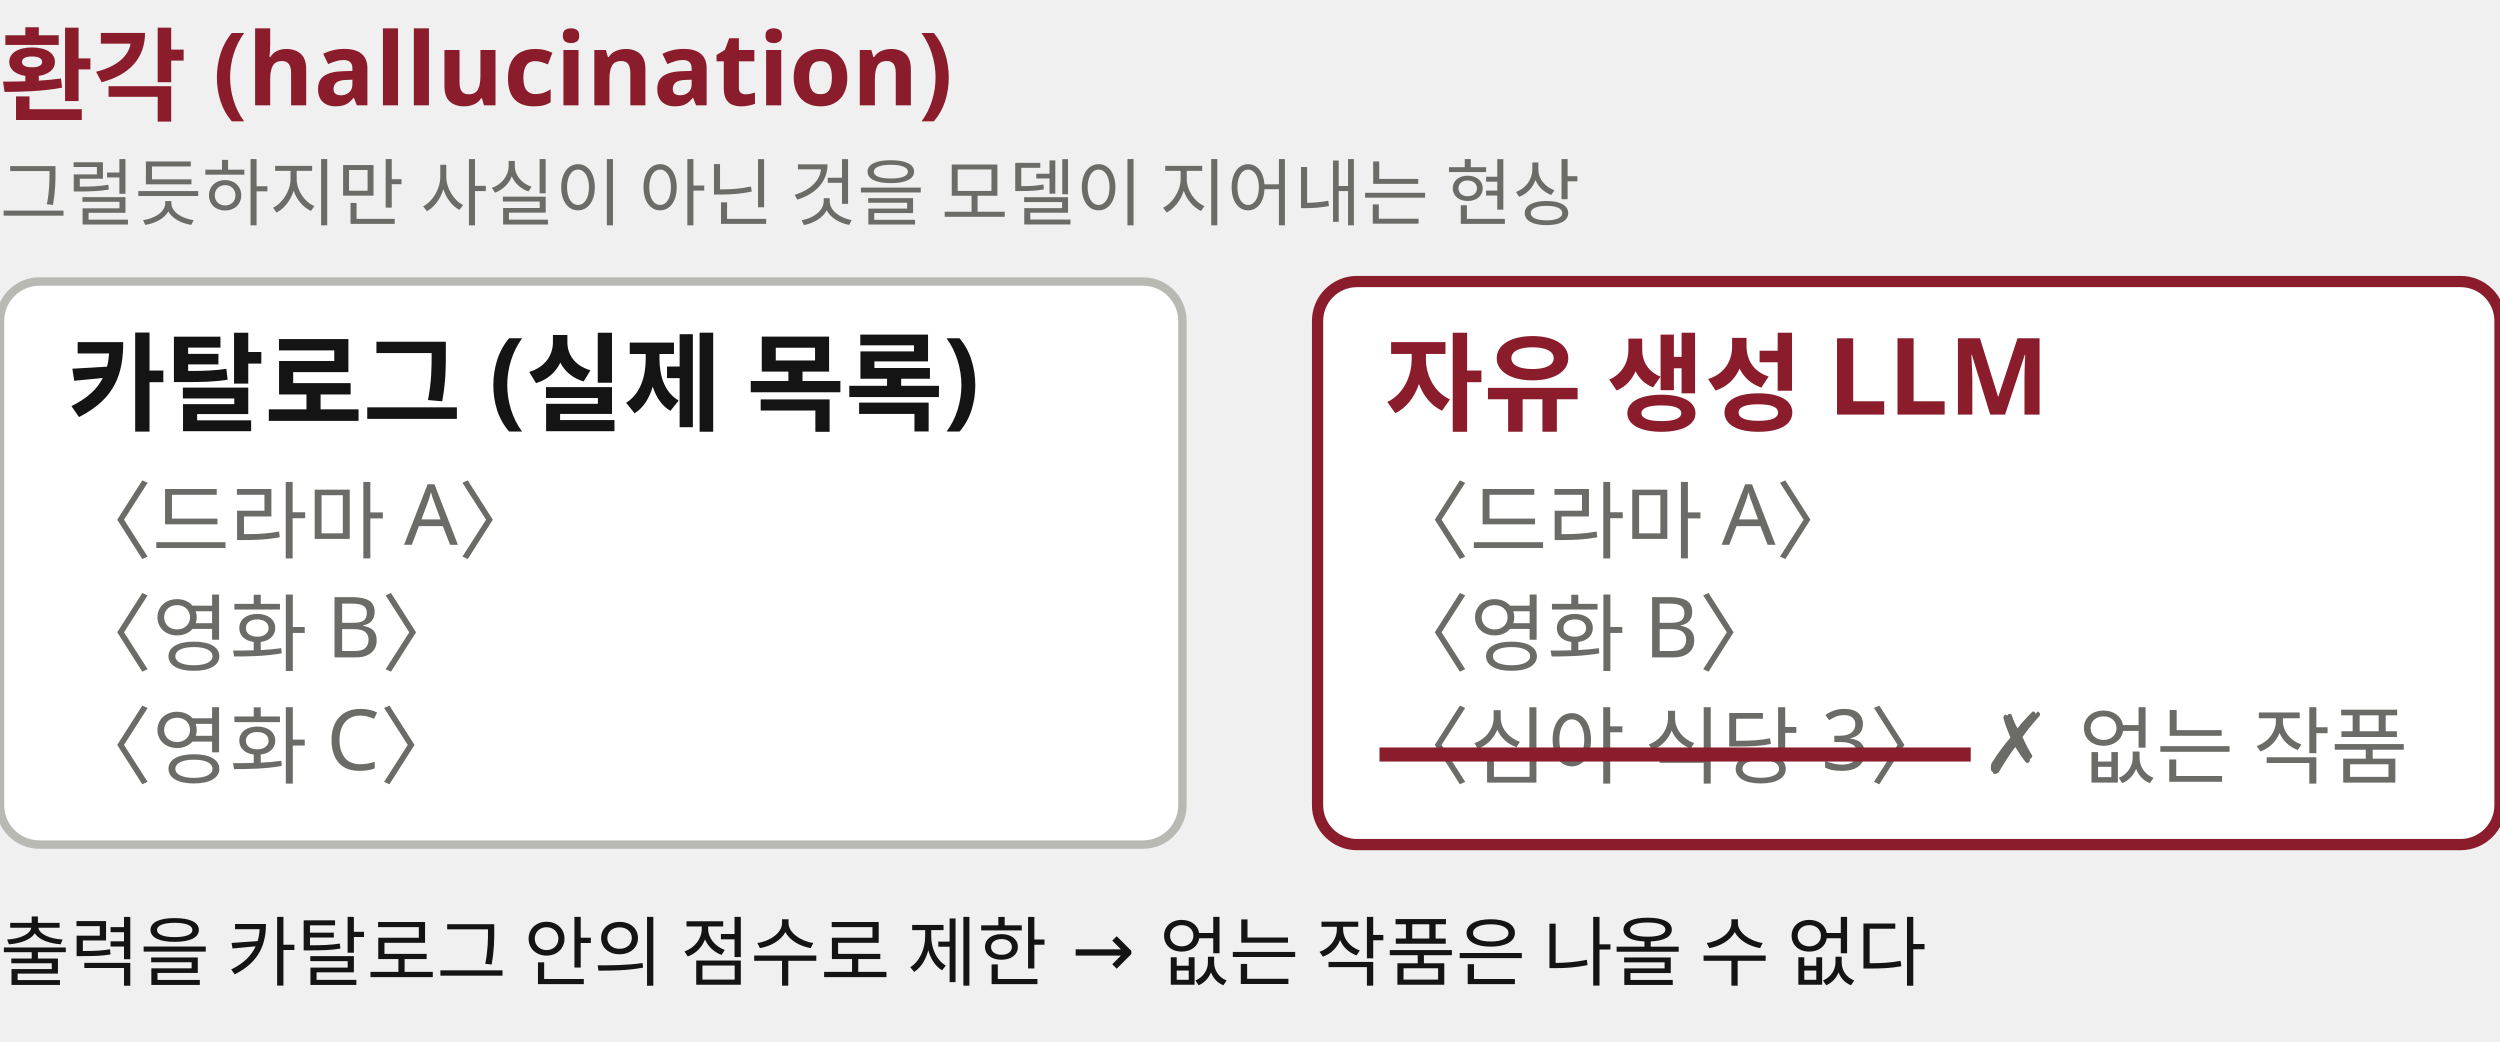
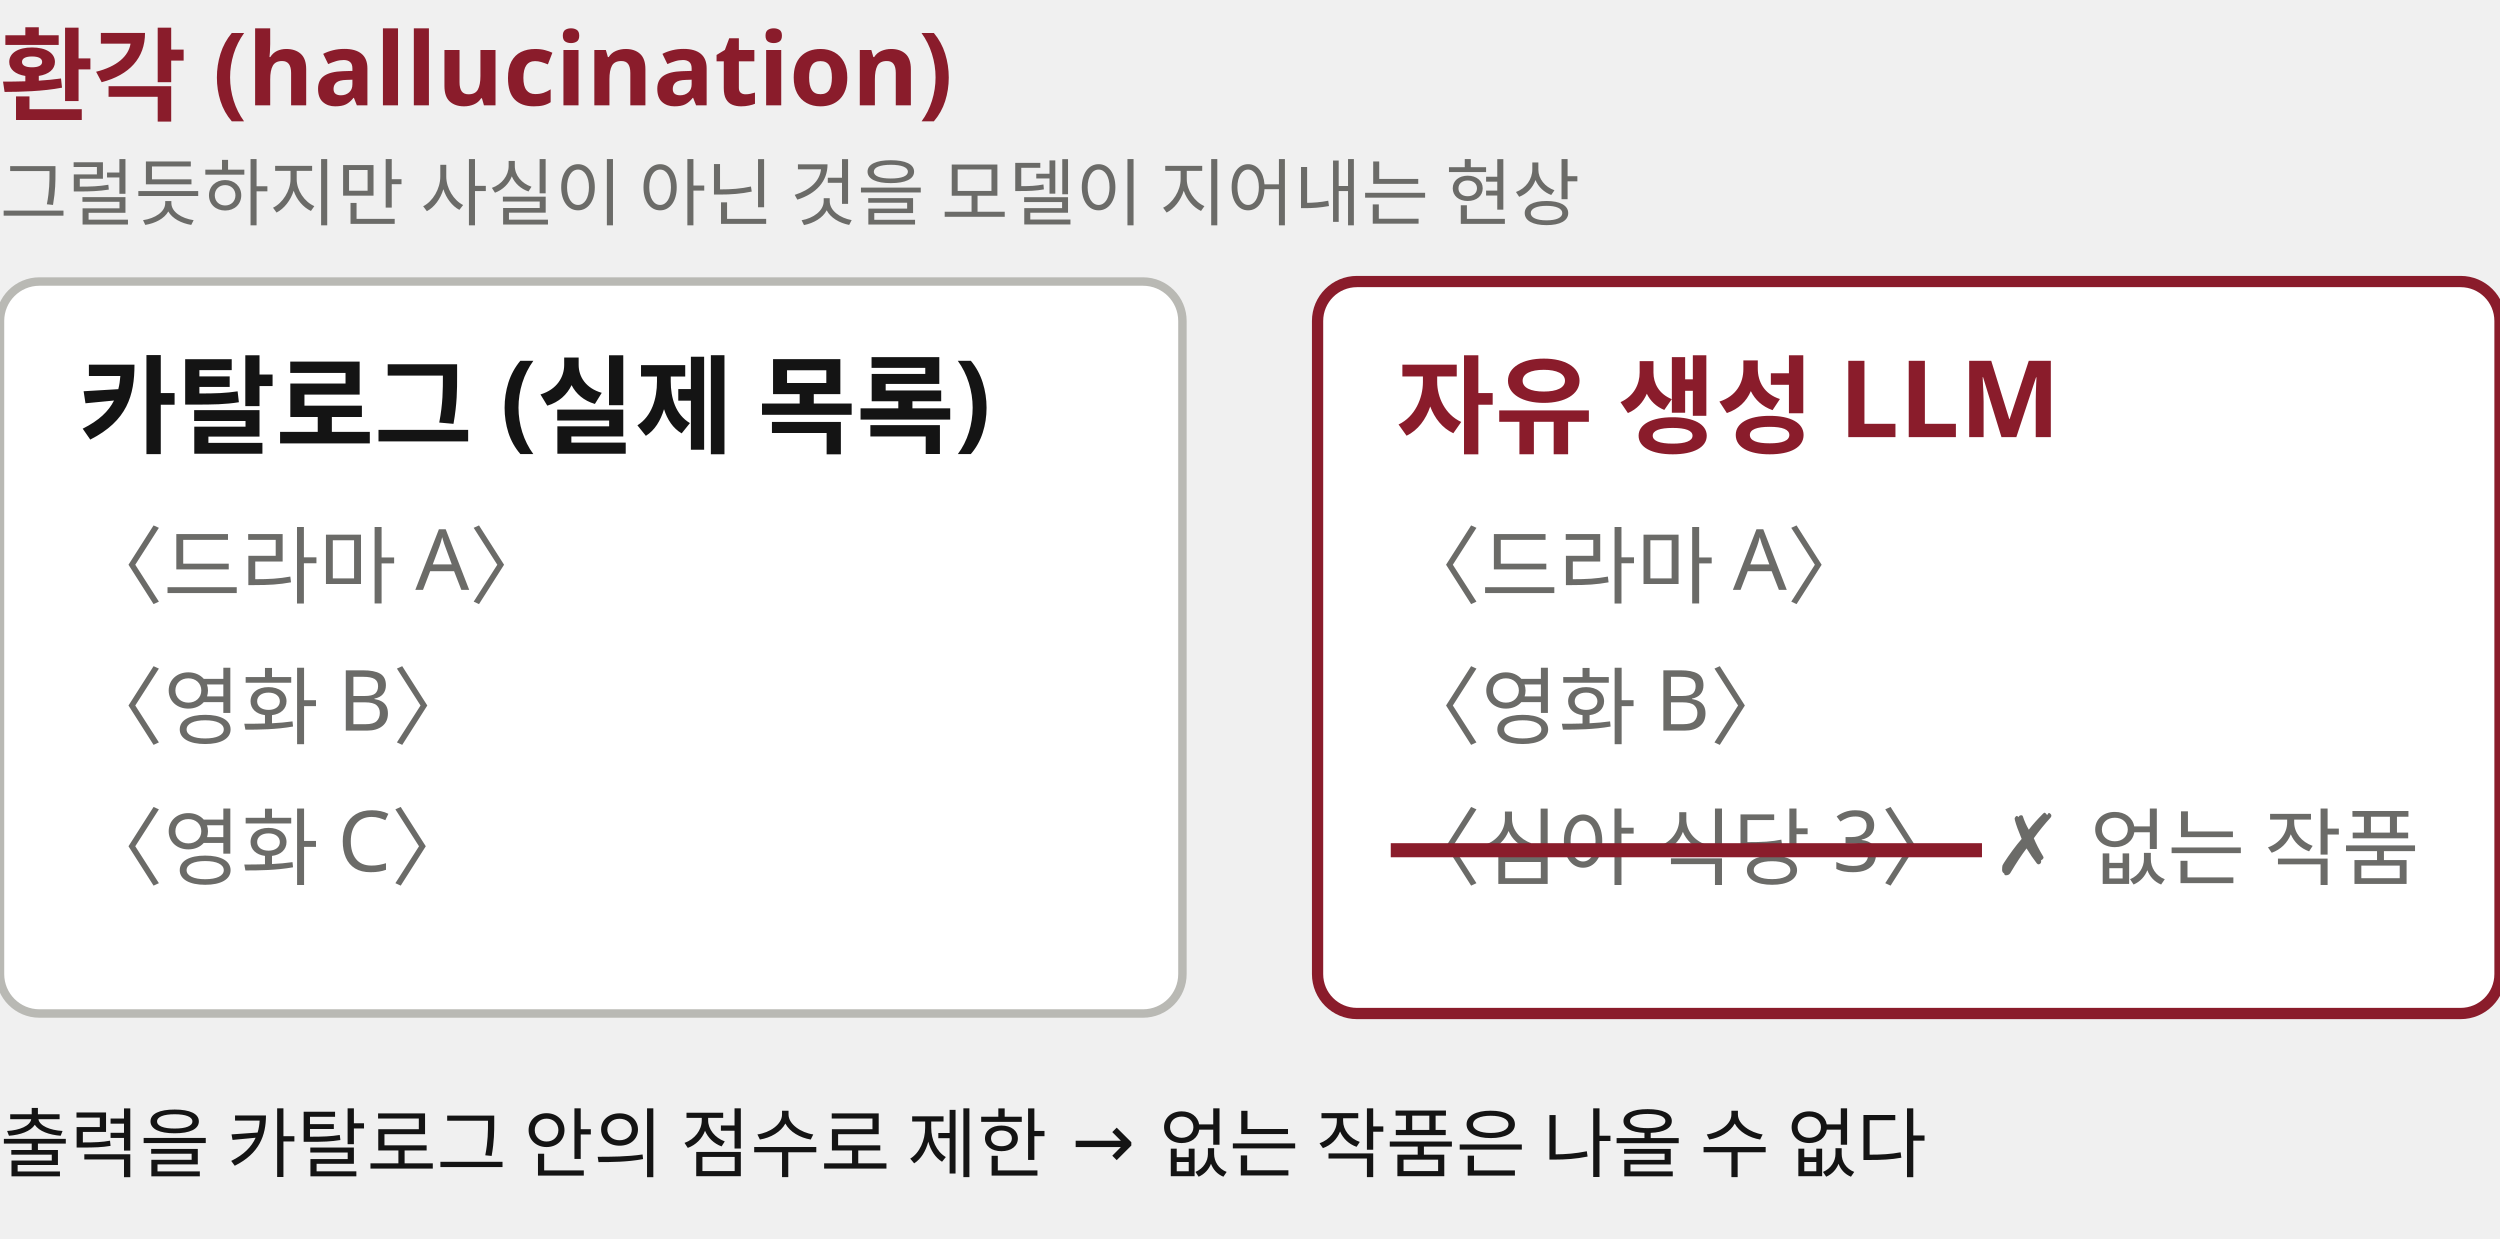
- <svg xmlns="http://www.w3.org/2000/svg" viewBox="0 0 888 370" width="888" height="370">
+ <svg xmlns="http://www.w3.org/2000/svg" viewBox="0 0 888 440" width="888" height="440">
  <defs>
    <marker id="a" viewBox="0 0 10 10" refX="9" refY="5" markerWidth="5" markerHeight="5" orient="auto">
      <path d="M0 0L10 5L0 10z" fill="#8A1C2B" />
    </marker>
  </defs>
  <text x="0" y="40" font-size="36" fill="#8A1C2B" text-anchor="start" font-weight="bold" font-family="NanumGothic, Nanum Gothic, sans-serif">환각 (hallucination)</text>
  <text x="0" y="78" font-size="26" fill="#6B6B68" text-anchor="start" font-weight="normal" font-family="NanumGothic, Nanum Gothic, sans-serif">그럴듯하지만 사실이 아닌 것을 모델이 지어내는 현상</text>
-   <rect x="0" y="100" width="420" height="200" rx="14" fill="#FFFFFF" stroke="#B9B9B4" stroke-width="3" />
-   <text x="24" y="150" font-size="38" fill="#141414" text-anchor="start" font-weight="bold" font-family="NanumGothic, Nanum Gothic, sans-serif">카탈로그 (실제 목록)</text>
-   <text x="24" y="196" font-size="30" fill="#6B6B68" text-anchor="start" font-weight="normal" font-family="NanumGothic, Nanum Gothic, sans-serif">〈드라마 A〉</text>
-   <text x="24" y="236" font-size="30" fill="#6B6B68" text-anchor="start" font-weight="normal" font-family="NanumGothic, Nanum Gothic, sans-serif">〈영화 B〉</text>
-   <text x="24" y="276" font-size="30" fill="#6B6B68" text-anchor="start" font-weight="normal" font-family="NanumGothic, Nanum Gothic, sans-serif">〈영화 C〉</text>
-   <rect x="468" y="100" width="420" height="200" rx="14" fill="#FFFFFF" stroke="#8A1C2B" stroke-width="4" />
-   <text x="492" y="150" font-size="38" fill="#8A1C2B" text-anchor="start" font-weight="bold" font-family="NanumGothic, Nanum Gothic, sans-serif">자유 생성 LLM</text>
-   <text x="492" y="196" font-size="30" fill="#6B6B68" text-anchor="start" font-weight="normal" font-family="NanumGothic, Nanum Gothic, sans-serif">〈드라마 A〉</text>
-   <text x="492" y="236" font-size="30" fill="#6B6B68" text-anchor="start" font-weight="normal" font-family="NanumGothic, Nanum Gothic, sans-serif">〈영화 B〉</text>
-   <text x="492" y="276" font-size="30" fill="#6B6B68" text-anchor="start" font-weight="normal" font-family="NanumGothic, Nanum Gothic, sans-serif">〈심야 식당 3〉  ✗ 없는 작품</text>
-   <line x1="490" y1="268" x2="700" y2="268" stroke="#8A1C2B" stroke-width="5" />
-   <text x="0" y="348" font-size="27" fill="#141414" text-anchor="start" font-weight="normal" font-family="NanumGothic, Nanum Gothic, sans-serif">출력을 카탈로그 안의 점수로 제한 → 없는 작품은 나올 수 없다</text>
+   <rect x="0" y="100" width="420" height="260" rx="14" fill="#FFFFFF" stroke="#B9B9B4" stroke-width="3" />
+   <text x="28" y="158" font-size="38" fill="#141414" text-anchor="start" font-weight="bold" font-family="NanumGothic, Nanum Gothic, sans-serif">카탈로그 (실제 목록)</text>
+   <text x="28" y="212" font-size="30" fill="#6B6B68" text-anchor="start" font-weight="normal" font-family="NanumGothic, Nanum Gothic, sans-serif">〈드라마 A〉</text>
+   <text x="28" y="262" font-size="30" fill="#6B6B68" text-anchor="start" font-weight="normal" font-family="NanumGothic, Nanum Gothic, sans-serif">〈영화 B〉</text>
+   <text x="28" y="312" font-size="30" fill="#6B6B68" text-anchor="start" font-weight="normal" font-family="NanumGothic, Nanum Gothic, sans-serif">〈영화 C〉</text>
+   <rect x="468" y="100" width="420" height="260" rx="14" fill="#FFFFFF" stroke="#8A1C2B" stroke-width="4" />
+   <text x="496" y="158" font-size="38" fill="#8A1C2B" text-anchor="start" font-weight="bold" font-family="NanumGothic, Nanum Gothic, sans-serif">자유 생성 LLM</text>
+   <text x="496" y="212" font-size="30" fill="#6B6B68" text-anchor="start" font-weight="normal" font-family="NanumGothic, Nanum Gothic, sans-serif">〈드라마 A〉</text>
+   <text x="496" y="262" font-size="30" fill="#6B6B68" text-anchor="start" font-weight="normal" font-family="NanumGothic, Nanum Gothic, sans-serif">〈영화 B〉</text>
+   <text x="496" y="312" font-size="30" fill="#6B6B68" text-anchor="start" font-weight="normal" font-family="NanumGothic, Nanum Gothic, sans-serif">〈심야 식당 3〉  ✗ 없는 작품</text>
+   <line x1="494" y1="302" x2="704" y2="302" stroke="#8A1C2B" stroke-width="5" />
+   <text x="0" y="416" font-size="27" fill="#141414" text-anchor="start" font-weight="normal" font-family="NanumGothic, Nanum Gothic, sans-serif">출력을 카탈로그 안의 점수로 제한 → 없는 작품은 나올 수 없다</text>
</svg>
